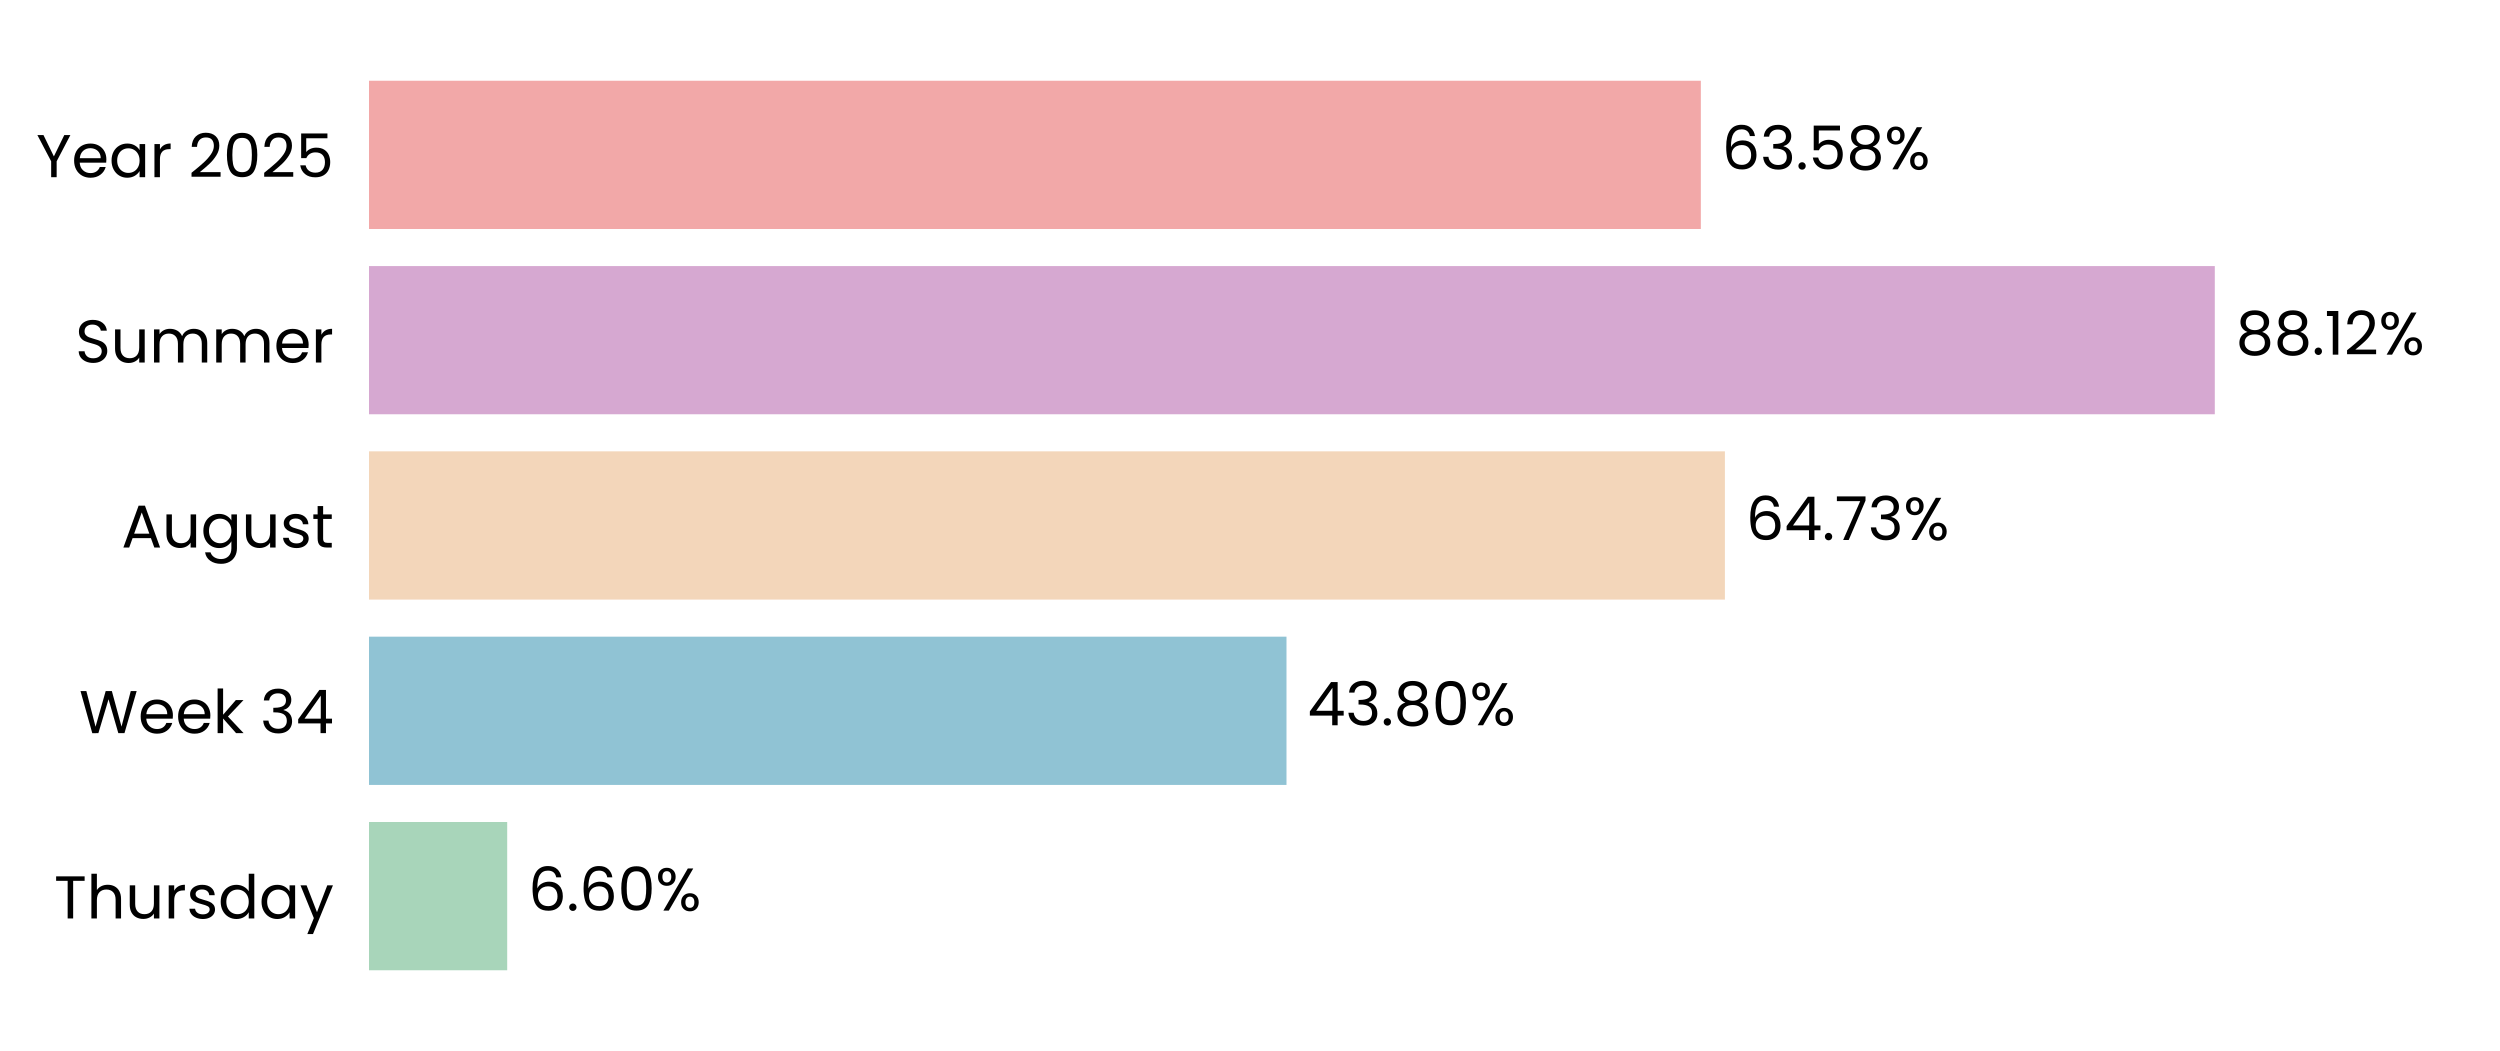
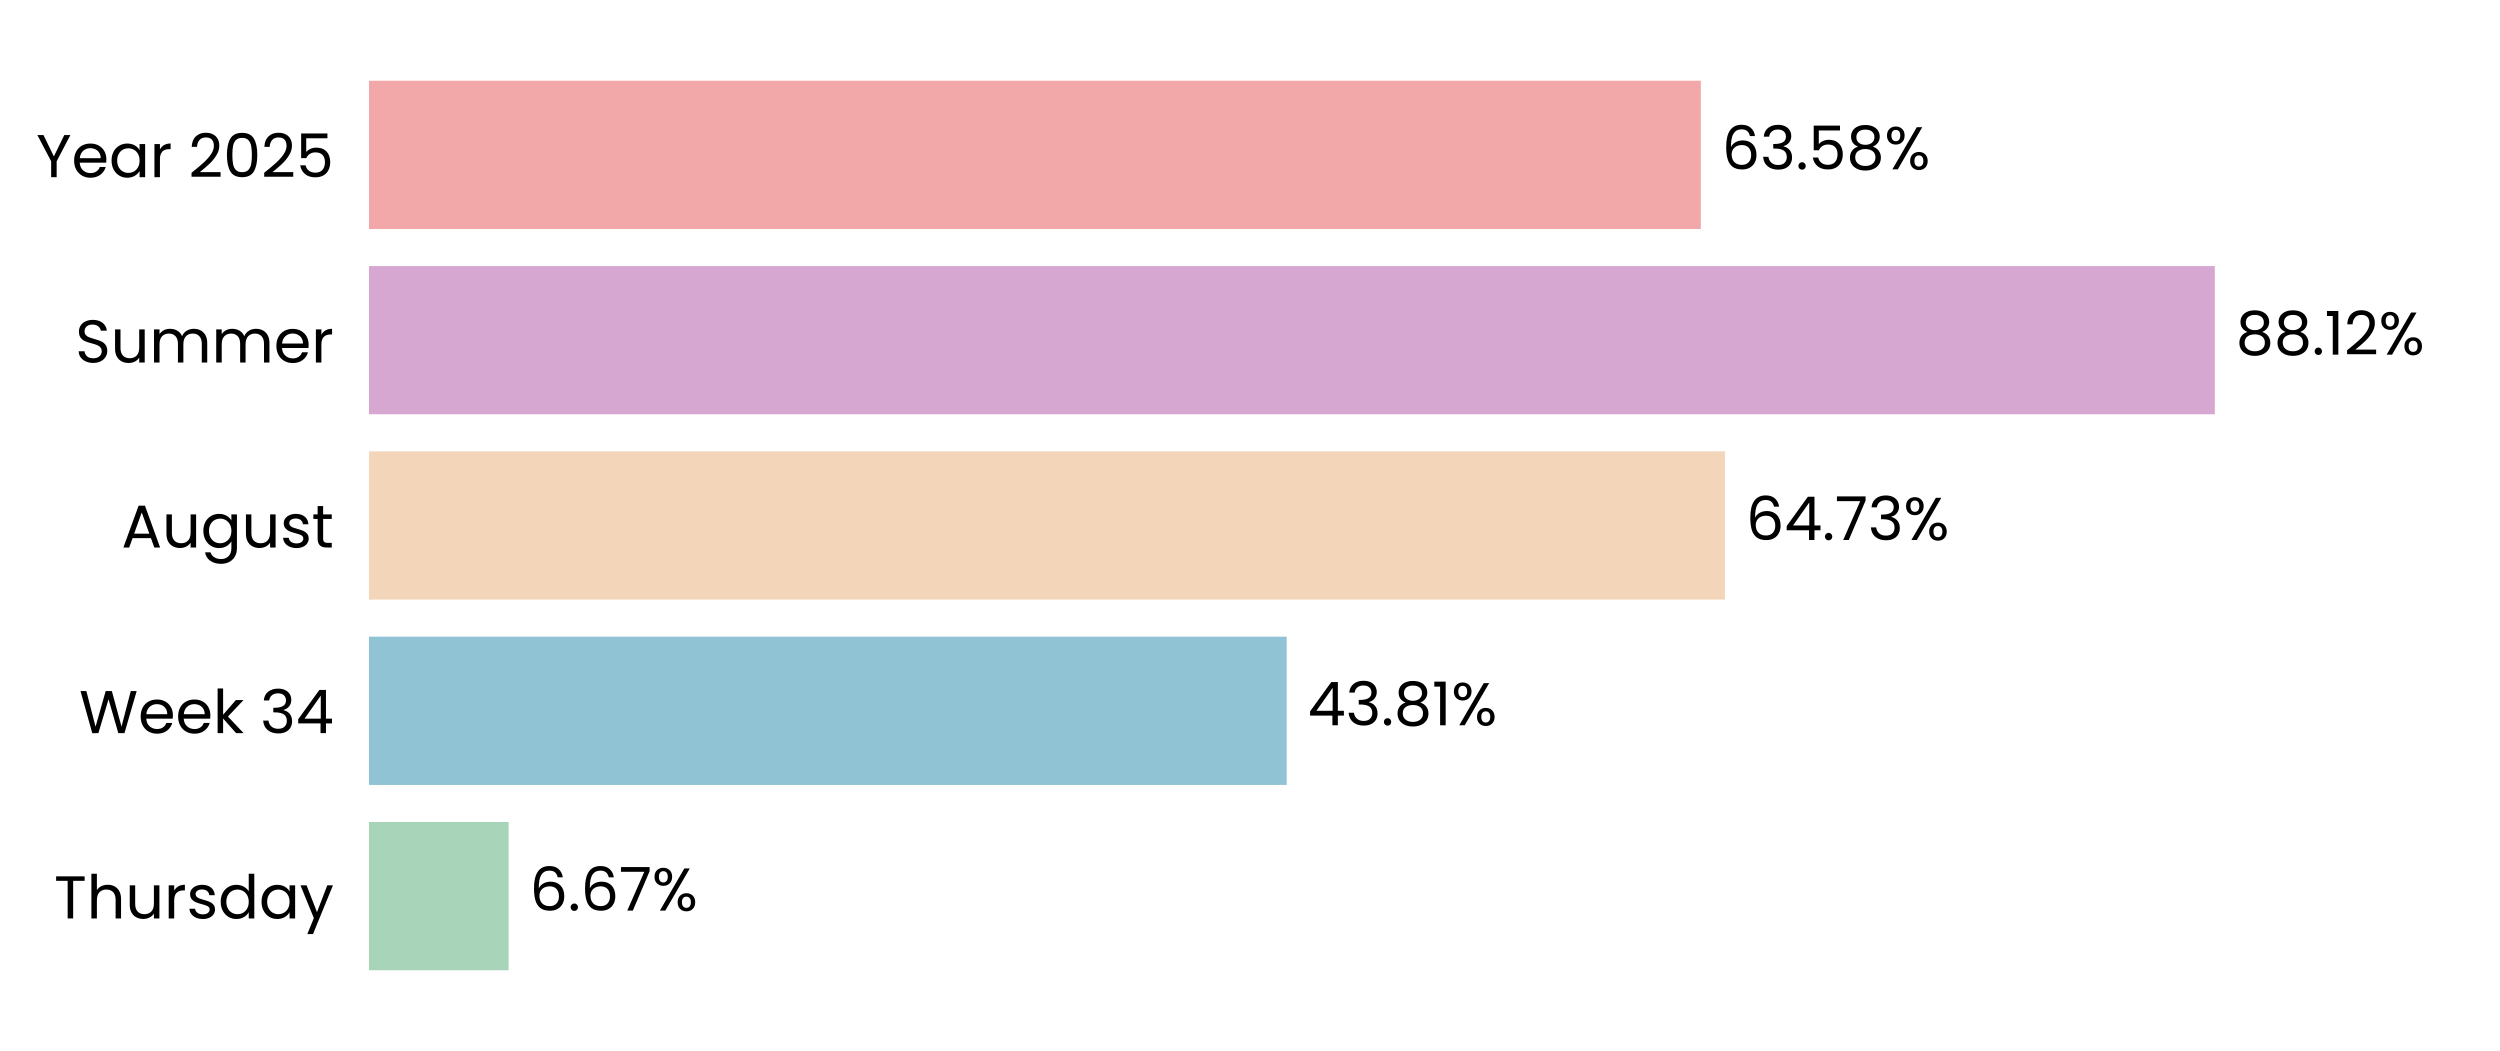
<svg xmlns="http://www.w3.org/2000/svg" xmlns:xlink="http://www.w3.org/1999/xlink" width="496.691pt" height="208.8pt" viewBox="0 0 496.691 208.8" version="1.1">
  <defs>
    <style type="text/css">*{stroke-linejoin: round; stroke-linecap: butt}</style>
  </defs>
  <g id="figure_1">
    <g id="patch_1">
      <path d="M 0 208.8  L 496.691 208.8  L 496.691 0  L 0 0  L 0 208.8  z " style="fill: none" />
    </g>
    <g id="axes_1">
      <g id="patch_2">
        <path d="M 73.311 201.6  L 489.491 201.6  L 489.491 7.2  L 73.311 7.2  L 73.311 201.6  z " style="fill: none" />
      </g>
      <g id="patch_3">
-         <path d="M 73.311 192.764  L 100.768 192.764  L 100.768 163.309  L 73.311 163.309  z " clip-path="url(#p17d76eccbe)" style="fill: #a8d5ba" />
+         <path d="M 73.311 192.764  L 101.057 192.764  L 101.057 163.309  L 73.311 163.309  z " clip-path="url(#p48f274fab6)" style="fill: #a8d5ba" />
      </g>
      <g id="patch_4">
-         <path d="M 73.311 155.945  L 255.596 155.945  L 255.596 126.491  L 73.311 126.491  z " clip-path="url(#p17d76eccbe)" style="fill: #90c3d4" />
+         <path d="M 73.311 155.945  L 255.638 155.945  L 255.638 126.491  L 73.311 126.491  z " clip-path="url(#p48f274fab6)" style="fill: #90c3d4" />
      </g>
      <g id="patch_5">
-         <path d="M 73.311 119.127  L 342.7 119.127  L 342.7 89.673  L 73.311 89.673  z " clip-path="url(#p17d76eccbe)" style="fill: #f3d6ba" />
+         <path d="M 73.311 119.127  L 342.709 119.127  L 342.709 89.673  L 73.311 89.673  z " clip-path="url(#p48f274fab6)" style="fill: #f3d6ba" />
      </g>
      <g id="patch_6">
-         <path d="M 73.311 82.309  L 440.029 82.309  L 440.029 52.855  L 73.311 52.855  z " clip-path="url(#p17d76eccbe)" style="fill: #d6a8d1" />
+         <path d="M 73.311 82.309  L 440.032 82.309  L 440.032 52.855  L 73.311 52.855  z " clip-path="url(#p48f274fab6)" style="fill: #d6a8d1" />
      </g>
      <g id="patch_7">
-         <path d="M 73.311 45.491  L 337.917 45.491  L 337.917 16.036  L 73.311 16.036  z " clip-path="url(#p17d76eccbe)" style="fill: #f2a8a8" />
+         <path d="M 73.311 45.491  L 337.918 45.491  L 337.918 16.036  L 73.311 16.036  z " clip-path="url(#p48f274fab6)" style="fill: #f2a8a8" />
      </g>
      <g id="matplotlib.axis_1">
        <g id="ytick_1">
          <g id="text_1">
            <g transform="translate(10.74188 182.4764) scale(0.12 -0.12)">
              <defs>
                <path id="Poppins-Regular-54" d="M 3238 4461  L 3238 3987  L 2022 3987  L 2022 0  L 1440 0  L 1440 3987  L 218 3987  L 218 4461  L 3238 4461  z " transform="scale(0.015625)" />
                <path id="Poppins-Regular-68" d="M 2234 3571  Q 2630 3571 2950 3401  Q 3270 3232 3452 2893  Q 3635 2554 3635 2067  L 3635 0  L 3059 0  L 3059 1984  Q 3059 2509 2796 2787  Q 2534 3066 2080 3066  Q 1619 3066 1347 2778  Q 1075 2490 1075 1939  L 1075 0  L 493 0  L 493 4736  L 1075 4736  L 1075 3008  Q 1248 3277 1552 3424  Q 1856 3571 2234 3571  z " transform="scale(0.015625)" />
                <path id="Poppins-Regular-75" d="M 3603 3507  L 3603 0  L 3021 0  L 3021 518  Q 2854 250 2556 99  Q 2259 -51 1901 -51  Q 1491 -51 1164 118  Q 838 288 649 627  Q 461 966 461 1453  L 461 3507  L 1037 3507  L 1037 1530  Q 1037 1011 1299 732  Q 1562 454 2016 454  Q 2483 454 2752 742  Q 3021 1030 3021 1581  L 3021 3507  L 3603 3507  z " transform="scale(0.015625)" />
                <path id="Poppins-Regular-72" d="M 1075 2938  Q 1229 3238 1513 3404  Q 1798 3571 2208 3571  L 2208 2970  L 2054 2970  Q 1075 2970 1075 1907  L 1075 0  L 493 0  L 493 3507  L 1075 3507  L 1075 2938  z " transform="scale(0.015625)" />
                <path id="Poppins-Regular-73" d="M 1734 -58  Q 1331 -58 1011 80  Q 691 218 505 464  Q 320 710 301 1030  L 902 1030  Q 928 768 1149 601  Q 1370 435 1728 435  Q 2061 435 2253 582  Q 2445 730 2445 954  Q 2445 1184 2240 1296  Q 2035 1408 1606 1517  Q 1216 1619 969 1724  Q 723 1830 547 2038  Q 371 2246 371 2586  Q 371 2854 531 3078  Q 691 3302 985 3433  Q 1280 3565 1658 3565  Q 2240 3565 2598 3270  Q 2957 2976 2982 2464  L 2400 2464  Q 2381 2739 2179 2905  Q 1978 3072 1638 3072  Q 1325 3072 1139 2937  Q 954 2803 954 2586  Q 954 2413 1066 2301  Q 1178 2189 1347 2121  Q 1517 2054 1818 1971  Q 2195 1869 2432 1769  Q 2669 1670 2838 1472  Q 3008 1274 3014 954  Q 3014 666 2854 435  Q 2694 205 2403 73  Q 2112 -58 1734 -58  z " transform="scale(0.015625)" />
                <path id="Poppins-Regular-64" d="M 275 1766  Q 275 2304 492 2710  Q 710 3117 1091 3341  Q 1472 3565 1946 3565  Q 2355 3565 2707 3376  Q 3059 3187 3245 2880  L 3245 4736  L 3834 4736  L 3834 0  L 3245 0  L 3245 659  Q 3072 346 2733 144  Q 2394 -58 1939 -58  Q 1472 -58 1091 172  Q 710 403 492 819  Q 275 1235 275 1766  z M 3245 1760  Q 3245 2157 3085 2451  Q 2925 2746 2653 2902  Q 2381 3059 2054 3059  Q 1728 3059 1459 2905  Q 1190 2752 1030 2457  Q 870 2163 870 1766  Q 870 1363 1030 1065  Q 1190 768 1459 611  Q 1728 454 2054 454  Q 2381 454 2653 611  Q 2925 768 3085 1065  Q 3245 1363 3245 1760  z " transform="scale(0.015625)" />
                <path id="Poppins-Regular-61" d="M 275 1766  Q 275 2304 492 2710  Q 710 3117 1091 3341  Q 1472 3565 1939 3565  Q 2400 3565 2739 3366  Q 3078 3168 3245 2867  L 3245 3507  L 3834 3507  L 3834 0  L 3245 0  L 3245 653  Q 3072 346 2729 144  Q 2387 -58 1933 -58  Q 1466 -58 1088 172  Q 710 403 492 819  Q 275 1235 275 1766  z M 3245 1760  Q 3245 2157 3085 2451  Q 2925 2746 2653 2902  Q 2381 3059 2054 3059  Q 1728 3059 1459 2905  Q 1190 2752 1030 2457  Q 870 2163 870 1766  Q 870 1363 1030 1065  Q 1190 768 1459 611  Q 1728 454 2054 454  Q 2381 454 2653 611  Q 2925 768 3085 1065  Q 3245 1363 3245 1760  z " transform="scale(0.015625)" />
                <path id="Poppins-Regular-79" d="M 3514 3507  L 1402 -1651  L 800 -1651  L 1491 38  L 77 3507  L 723 3507  L 1824 666  L 2912 3507  L 3514 3507  z " transform="scale(0.015625)" />
              </defs>
              <use xlink:href="#Poppins-Regular-54" />
              <use xlink:href="#Poppins-Regular-68" transform="translate(54.09999 0)" />
              <use xlink:href="#Poppins-Regular-75" transform="translate(118.1 0)" />
              <use xlink:href="#Poppins-Regular-72" transform="translate(182.1 0)" />
              <use xlink:href="#Poppins-Regular-73" transform="translate(219.3999 0)" />
              <use xlink:href="#Poppins-Regular-64" transform="translate(271.5999 0)" />
              <use xlink:href="#Poppins-Regular-61" transform="translate(339.1999 0)" />
              <use xlink:href="#Poppins-Regular-79" transform="translate(406.7999 0)" />
            </g>
          </g>
        </g>
        <g id="ytick_2">
          <g id="text_2">
            <g transform="translate(15.71813 145.6582) scale(0.12 -0.12)">
              <defs>
                <path id="Poppins-Regular-57" d="M 6099 4461  L 4806 0  L 4154 0  L 3117 3590  L 2042 0  L 1395 -6  L 147 4461  L 768 4461  L 1741 678  L 2816 4461  L 3469 4461  L 4493 691  L 5472 4461  L 6099 4461  z " transform="scale(0.015625)" />
                <path id="Poppins-Regular-65" d="M 3693 1888  Q 3693 1722 3674 1536  L 870 1536  Q 902 1018 1225 726  Q 1549 435 2010 435  Q 2387 435 2640 611  Q 2893 787 2995 1082  L 3622 1082  Q 3482 576 3059 259  Q 2637 -58 2010 -58  Q 1510 -58 1116 166  Q 723 390 499 803  Q 275 1216 275 1760  Q 275 2304 492 2713  Q 710 3123 1104 3344  Q 1498 3565 2010 3565  Q 2509 3565 2893 3347  Q 3277 3130 3485 2749  Q 3693 2368 3693 1888  z M 3091 2010  Q 3091 2342 2944 2582  Q 2797 2822 2544 2947  Q 2291 3072 1984 3072  Q 1542 3072 1232 2790  Q 922 2509 877 2010  L 3091 2010  z " transform="scale(0.015625)" />
                <path id="Poppins-Regular-6b" d="M 2451 0  L 1075 1549  L 1075 0  L 493 0  L 493 4736  L 1075 4736  L 1075 1952  L 2426 3507  L 3238 3507  L 1587 1760  L 3245 0  L 2451 0  z " transform="scale(0.015625)" />
                <path id="Poppins-Regular-20" transform="scale(0.015625)" />
                <path id="Poppins-Regular-33" d="M 384 3462  Q 429 4051 838 4384  Q 1248 4717 1901 4717  Q 2336 4717 2653 4560  Q 2970 4403 3133 4134  Q 3296 3866 3296 3526  Q 3296 3130 3069 2842  Q 2842 2554 2477 2470  L 2477 2438  Q 2893 2336 3136 2035  Q 3379 1734 3379 1248  Q 3379 883 3212 592  Q 3046 301 2713 134  Q 2381 -32 1914 -32  Q 1235 -32 800 323  Q 365 678 314 1331  L 877 1331  Q 922 947 1190 704  Q 1459 461 1907 461  Q 2355 461 2588 694  Q 2822 928 2822 1299  Q 2822 1779 2502 1990  Q 2182 2202 1536 2202  L 1389 2202  L 1389 2688  L 1542 2688  Q 2131 2694 2432 2883  Q 2733 3072 2733 3469  Q 2733 3808 2512 4013  Q 2291 4218 1882 4218  Q 1485 4218 1241 4013  Q 998 3808 954 3462  L 384 3462  z " transform="scale(0.015625)" />
                <path id="Poppins-Regular-34" d="M 256 1030  L 256 1472  L 2502 4582  L 3200 4582  L 3200 1536  L 3840 1536  L 3840 1030  L 3200 1030  L 3200 0  L 2624 0  L 2624 1030  L 256 1030  z M 2650 3974  L 928 1536  L 2650 1536  L 2650 3974  z " transform="scale(0.015625)" />
              </defs>
              <use xlink:href="#Poppins-Regular-57" />
              <use xlink:href="#Poppins-Regular-65" transform="translate(97.59999 0)" />
              <use xlink:href="#Poppins-Regular-65" transform="translate(159.6 0)" />
              <use xlink:href="#Poppins-Regular-6b" transform="translate(221.6 0)" />
              <use xlink:href="#Poppins-Regular-20" transform="translate(273.0999 0)" />
              <use xlink:href="#Poppins-Regular-33" transform="translate(299.7999 0)" />
              <use xlink:href="#Poppins-Regular-34" transform="translate(358.6999 0)" />
            </g>
          </g>
        </g>
        <g id="ytick_3">
          <g id="text_3">
            <g transform="translate(24.11812 108.78) scale(0.12 -0.12)">
              <defs>
                <path id="Poppins-Regular-41" d="M 3130 992  L 1184 992  L 826 0  L 211 0  L 1824 4435  L 2496 4435  L 4102 0  L 3488 0  L 3130 992  z M 2963 1466  L 2157 3718  L 1350 1466  L 2963 1466  z " transform="scale(0.015625)" />
                <path id="Poppins-Regular-67" d="M 1939 3565  Q 2394 3565 2736 3366  Q 3078 3168 3245 2867  L 3245 3507  L 3834 3507  L 3834 -77  Q 3834 -557 3629 -931  Q 3424 -1306 3043 -1517  Q 2662 -1728 2157 -1728  Q 1466 -1728 1005 -1401  Q 544 -1075 461 -512  L 1037 -512  Q 1133 -832 1433 -1027  Q 1734 -1222 2157 -1222  Q 2637 -1222 2941 -921  Q 3245 -621 3245 -77  L 3245 659  Q 3072 352 2733 147  Q 2394 -58 1939 -58  Q 1472 -58 1091 172  Q 710 403 492 819  Q 275 1235 275 1766  Q 275 2304 492 2710  Q 710 3117 1091 3341  Q 1472 3565 1939 3565  z M 3245 1760  Q 3245 2157 3085 2451  Q 2925 2746 2653 2902  Q 2381 3059 2054 3059  Q 1728 3059 1459 2905  Q 1190 2752 1030 2457  Q 870 2163 870 1766  Q 870 1363 1030 1065  Q 1190 768 1459 611  Q 1728 454 2054 454  Q 2381 454 2653 611  Q 2925 768 3085 1065  Q 3245 1363 3245 1760  z " transform="scale(0.015625)" />
                <path id="Poppins-Regular-74" d="M 1203 3027  L 1203 960  Q 1203 704 1312 598  Q 1421 493 1690 493  L 2118 493  L 2118 0  L 1594 0  Q 1107 0 864 224  Q 621 448 621 960  L 621 3027  L 166 3027  L 166 3507  L 621 3507  L 621 4390  L 1203 4390  L 1203 3507  L 2118 3507  L 2118 3027  L 1203 3027  z " transform="scale(0.015625)" />
              </defs>
              <use xlink:href="#Poppins-Regular-41" />
              <use xlink:href="#Poppins-Regular-75" transform="translate(67.39999 0)" />
              <use xlink:href="#Poppins-Regular-67" transform="translate(131.4 0)" />
              <use xlink:href="#Poppins-Regular-75" transform="translate(199 0)" />
              <use xlink:href="#Poppins-Regular-73" transform="translate(263 0)" />
              <use xlink:href="#Poppins-Regular-74" transform="translate(315.2 0)" />
            </g>
          </g>
        </g>
        <g id="ytick_4">
          <g id="text_4">
            <g transform="translate(14.95125 72.02182) scale(0.12 -0.12)">
              <defs>
                <path id="Poppins-Regular-53" d="M 1907 -45  Q 1466 -45 1117 112  Q 768 269 569 547  Q 371 826 365 1190  L 986 1190  Q 1018 877 1245 662  Q 1472 448 1907 448  Q 2323 448 2563 656  Q 2803 864 2803 1190  Q 2803 1446 2662 1606  Q 2522 1766 2310 1849  Q 2099 1933 1741 2029  Q 1299 2144 1033 2259  Q 768 2374 579 2620  Q 390 2867 390 3283  Q 390 3648 576 3929  Q 762 4211 1098 4364  Q 1434 4518 1869 4518  Q 2496 4518 2896 4204  Q 3296 3891 3347 3373  L 2707 3373  Q 2675 3629 2438 3824  Q 2202 4019 1811 4019  Q 1446 4019 1216 3830  Q 986 3642 986 3302  Q 986 3059 1123 2905  Q 1261 2752 1462 2672  Q 1664 2592 2029 2490  Q 2470 2368 2739 2249  Q 3008 2131 3200 1884  Q 3392 1638 3392 1216  Q 3392 890 3219 602  Q 3046 314 2707 134  Q 2368 -45 1907 -45  z " transform="scale(0.015625)" />
                <path id="Poppins-Regular-6d" d="M 4710 3571  Q 5120 3571 5440 3401  Q 5760 3232 5945 2893  Q 6131 2554 6131 2067  L 6131 0  L 5555 0  L 5555 1984  Q 5555 2509 5296 2787  Q 5037 3066 4595 3066  Q 4141 3066 3872 2774  Q 3603 2483 3603 1933  L 3603 0  L 3027 0  L 3027 1984  Q 3027 2509 2768 2787  Q 2509 3066 2067 3066  Q 1613 3066 1344 2774  Q 1075 2483 1075 1933  L 1075 0  L 493 0  L 493 3507  L 1075 3507  L 1075 3002  Q 1248 3277 1539 3424  Q 1830 3571 2182 3571  Q 2624 3571 2963 3372  Q 3302 3174 3469 2790  Q 3616 3162 3955 3366  Q 4294 3571 4710 3571  z " transform="scale(0.015625)" />
              </defs>
              <use xlink:href="#Poppins-Regular-53" />
              <use xlink:href="#Poppins-Regular-75" transform="translate(58.7 0)" />
              <use xlink:href="#Poppins-Regular-6d" transform="translate(122.7 0)" />
              <use xlink:href="#Poppins-Regular-6d" transform="translate(225.7 0)" />
              <use xlink:href="#Poppins-Regular-65" transform="translate(328.7 0)" />
              <use xlink:href="#Poppins-Regular-72" transform="translate(390.6999 0)" />
            </g>
          </g>
        </g>
        <g id="ytick_5">
          <g id="text_5">
            <g transform="translate(7.2 35.20364) scale(0.12 -0.12)">
              <defs>
                <path id="Poppins-Regular-59" d="M 3616 4461  L 2163 1683  L 2163 0  L 1581 0  L 1581 1683  L 122 4461  L 768 4461  L 1869 2202  L 2970 4461  L 3616 4461  z " transform="scale(0.015625)" />
                <path id="Poppins-Regular-32" d="M 326 467  Q 1139 1120 1600 1539  Q 2061 1958 2377 2416  Q 2694 2874 2694 3315  Q 2694 3731 2492 3971  Q 2291 4211 1843 4211  Q 1408 4211 1168 3939  Q 928 3667 909 3213  L 346 3213  Q 371 3930 780 4320  Q 1190 4710 1837 4710  Q 2496 4710 2883 4345  Q 3270 3981 3270 3341  Q 3270 2810 2953 2307  Q 2637 1805 2233 1424  Q 1830 1043 1203 538  L 3405 538  L 3405 51  L 326 51  L 326 467  z " transform="scale(0.015625)" />
                <path id="Poppins-Regular-30" d="M 397 2362  Q 397 3462 755 4080  Q 1114 4698 2010 4698  Q 2899 4698 3257 4080  Q 3616 3462 3616 2362  Q 3616 1242 3257 621  Q 2899 0 2010 0  Q 1114 0 755 621  Q 397 1242 397 2362  z M 3040 2362  Q 3040 2918 2966 3305  Q 2893 3693 2665 3929  Q 2438 4166 2010 4166  Q 1574 4166 1347 3929  Q 1120 3693 1046 3305  Q 973 2918 973 2362  Q 973 1786 1046 1395  Q 1120 1005 1347 768  Q 1574 531 2010 531  Q 2438 531 2665 768  Q 2893 1005 2966 1395  Q 3040 1786 3040 2362  z " transform="scale(0.015625)" />
                <path id="Poppins-Regular-35" d="M 3347 4122  L 1101 4122  L 1101 2662  Q 1248 2867 1536 2998  Q 1824 3130 2157 3130  Q 2688 3130 3021 2909  Q 3354 2688 3498 2339  Q 3642 1990 3642 1600  Q 3642 1139 3469 774  Q 3296 410 2941 198  Q 2586 -13 2061 -13  Q 1389 -13 973 332  Q 557 678 467 1254  L 1037 1254  Q 1120 890 1389 685  Q 1658 480 2067 480  Q 2573 480 2829 784  Q 3085 1088 3085 1587  Q 3085 2086 2829 2358  Q 2573 2630 2074 2630  Q 1734 2630 1481 2467  Q 1229 2304 1114 2022  L 563 2022  L 563 4634  L 3347 4634  L 3347 4122  z " transform="scale(0.015625)" />
              </defs>
              <use xlink:href="#Poppins-Regular-59" />
              <use xlink:href="#Poppins-Regular-65" transform="translate(58.39999 0)" />
              <use xlink:href="#Poppins-Regular-61" transform="translate(120.4 0)" />
              <use xlink:href="#Poppins-Regular-72" transform="translate(188 0)" />
              <use xlink:href="#Poppins-Regular-20" transform="translate(225.3 0)" />
              <use xlink:href="#Poppins-Regular-32" transform="translate(252 0)" />
              <use xlink:href="#Poppins-Regular-30" transform="translate(309.4999 0)" />
              <use xlink:href="#Poppins-Regular-32" transform="translate(372.2999 0)" />
              <use xlink:href="#Poppins-Regular-35" transform="translate(429.7999 0)" />
            </g>
          </g>
        </g>
      </g>
      <g id="text_6">
-         <g transform="translate(104.9294 180.9164) scale(0.12 -0.12)">
+         <g transform="translate(105.2184 180.9164) scale(0.12 -0.12)">
          <defs>
            <path id="Poppins-Regular-36" d="M 2976 3526  Q 2835 4237 2099 4237  Q 1530 4237 1248 3798  Q 966 3360 973 2355  Q 1120 2688 1462 2877  Q 1805 3066 2227 3066  Q 2886 3066 3280 2656  Q 3674 2246 3674 1523  Q 3674 1088 3504 742  Q 3334 397 2992 192  Q 2650 -13 2163 -13  Q 1504 -13 1133 281  Q 762 576 614 1094  Q 467 1613 467 2374  Q 467 4723 2106 4723  Q 2733 4723 3091 4384  Q 3450 4045 3514 3526  L 2976 3526  z M 2106 2573  Q 1830 2573 1587 2461  Q 1344 2349 1193 2121  Q 1043 1894 1043 1568  Q 1043 1082 1324 778  Q 1606 474 2131 474  Q 2579 474 2844 752  Q 3110 1030 3110 1504  Q 3110 2003 2854 2288  Q 2598 2573 2106 2573  z " transform="scale(0.015625)" />
            <path id="Poppins-Regular-2e" d="M 678 -38  Q 512 -38 397 77  Q 282 192 282 358  Q 282 525 397 640  Q 512 755 678 755  Q 838 755 950 640  Q 1062 525 1062 358  Q 1062 192 950 77  Q 838 -38 678 -38  z " transform="scale(0.015625)" />
+             <path id="Poppins-Regular-37" d="M 3245 4173  L 1466 0  L 877 0  L 2682 4115  L 211 4115  L 211 4614  L 3245 4614  L 3245 4173  z " transform="scale(0.015625)" />
            <path id="Poppins-Regular-25" d="M 269 3584  Q 269 4019 531 4278  Q 794 4538 1203 4538  Q 1613 4538 1875 4278  Q 2138 4019 2138 3584  Q 2138 3142 1875 2883  Q 1613 2624 1203 2624  Q 794 2624 531 2883  Q 269 3142 269 3584  z M 4006 4467  L 1414 0  L 838 0  L 3430 4467  L 4006 4467  z M 1203 4179  Q 986 4179 861 4028  Q 736 3878 736 3584  Q 736 3290 861 3136  Q 986 2982 1203 2982  Q 1421 2982 1549 3139  Q 1677 3296 1677 3584  Q 1677 3878 1549 4028  Q 1421 4179 1203 4179  z M 2720 883  Q 2720 1325 2982 1584  Q 3245 1843 3654 1843  Q 4064 1843 4323 1584  Q 4582 1325 4582 883  Q 4582 448 4323 185  Q 4064 -77 3654 -77  Q 3245 -77 2982 182  Q 2720 442 2720 883  z M 3648 1478  Q 3430 1478 3302 1328  Q 3174 1178 3174 883  Q 3174 595 3302 444  Q 3430 294 3648 294  Q 3866 294 3994 444  Q 4122 595 4122 883  Q 4122 1178 3994 1328  Q 3866 1478 3648 1478  z " transform="scale(0.015625)" />
          </defs>
          <use xlink:href="#Poppins-Regular-36" />
          <use xlink:href="#Poppins-Regular-2e" transform="translate(63.49999 0)" />
          <use xlink:href="#Poppins-Regular-36" transform="translate(84.49997 0)" />
-           <use xlink:href="#Poppins-Regular-30" transform="translate(148 0)" />
-           <use xlink:href="#Poppins-Regular-25" transform="translate(210.7999 0)" />
+           <use xlink:href="#Poppins-Regular-37" transform="translate(148 0)" />
+           <use xlink:href="#Poppins-Regular-25" transform="translate(202.5999 0)" />
        </g>
      </g>
      <g id="text_7">
-         <g transform="translate(259.7582 144.0982) scale(0.12 -0.12)">
+         <g transform="translate(259.7995 144.0982) scale(0.12 -0.12)">
          <defs>
            <path id="Poppins-Regular-38" d="M 1242 2406  Q 883 2547 691 2816  Q 499 3085 499 3469  Q 499 3814 672 4092  Q 845 4371 1187 4534  Q 1530 4698 2016 4698  Q 2502 4698 2844 4534  Q 3187 4371 3363 4092  Q 3539 3814 3539 3469  Q 3539 3098 3340 2819  Q 3142 2541 2797 2406  Q 3194 2285 3427 1981  Q 3661 1677 3661 1248  Q 3661 832 3456 521  Q 3251 211 2876 41  Q 2502 -128 2016 -128  Q 1530 -128 1162 41  Q 794 211 589 521  Q 384 832 384 1248  Q 384 1677 614 1984  Q 845 2291 1242 2406  z M 2976 3398  Q 2976 3789 2720 4000  Q 2464 4211 2016 4211  Q 1574 4211 1318 4000  Q 1062 3789 1062 3392  Q 1062 3034 1328 2816  Q 1594 2598 2016 2598  Q 2445 2598 2710 2819  Q 2976 3040 2976 3398  z M 2016 2150  Q 1542 2150 1241 1929  Q 941 1709 941 1267  Q 941 858 1232 608  Q 1523 358 2016 358  Q 2509 358 2797 608  Q 3085 858 3085 1267  Q 3085 1696 2790 1923  Q 2496 2150 2016 2150  z " transform="scale(0.015625)" />
+             <path id="Poppins-Regular-31" d="M 243 4096  L 243 4627  L 1446 4627  L 1446 0  L 858 0  L 858 4096  L 243 4096  z " transform="scale(0.015625)" />
          </defs>
          <use xlink:href="#Poppins-Regular-34" />
          <use xlink:href="#Poppins-Regular-33" transform="translate(62.89999 0)" />
          <use xlink:href="#Poppins-Regular-2e" transform="translate(121.8 0)" />
          <use xlink:href="#Poppins-Regular-38" transform="translate(142.8 0)" />
-           <use xlink:href="#Poppins-Regular-30" transform="translate(205.9 0)" />
-           <use xlink:href="#Poppins-Regular-25" transform="translate(268.7 0)" />
+           <use xlink:href="#Poppins-Regular-31" transform="translate(205.9 0)" />
+           <use xlink:href="#Poppins-Regular-25" transform="translate(237.8999 0)" />
        </g>
      </g>
      <g id="text_8">
-         <g transform="translate(346.862 107.28) scale(0.12 -0.12)">
-           <defs>
-             <path id="Poppins-Regular-37" d="M 3245 4173  L 1466 0  L 877 0  L 2682 4115  L 211 4115  L 211 4614  L 3245 4614  L 3245 4173  z " transform="scale(0.015625)" />
-           </defs>
+         <g transform="translate(346.8713 107.28) scale(0.12 -0.12)">
          <use xlink:href="#Poppins-Regular-36" />
          <use xlink:href="#Poppins-Regular-34" transform="translate(63.49999 0)" />
          <use xlink:href="#Poppins-Regular-2e" transform="translate(126.4 0)" />
          <use xlink:href="#Poppins-Regular-37" transform="translate(147.4 0)" />
          <use xlink:href="#Poppins-Regular-33" transform="translate(202 0)" />
          <use xlink:href="#Poppins-Regular-25" transform="translate(260.8999 0)" />
        </g>
      </g>
      <g id="text_9">
-         <g transform="translate(444.1908 70.46182) scale(0.12 -0.12)">
-           <defs>
-             <path id="Poppins-Regular-31" d="M 243 4096  L 243 4627  L 1446 4627  L 1446 0  L 858 0  L 858 4096  L 243 4096  z " transform="scale(0.015625)" />
-           </defs>
+         <g transform="translate(444.194 70.46182) scale(0.12 -0.12)">
          <use xlink:href="#Poppins-Regular-38" />
          <use xlink:href="#Poppins-Regular-38" transform="translate(63.09999 0)" />
          <use xlink:href="#Poppins-Regular-2e" transform="translate(126.2 0)" />
          <use xlink:href="#Poppins-Regular-31" transform="translate(147.2 0)" />
          <use xlink:href="#Poppins-Regular-32" transform="translate(179.2 0)" />
          <use xlink:href="#Poppins-Regular-25" transform="translate(236.6999 0)" />
        </g>
      </g>
      <g id="text_10">
-         <g transform="translate(342.0791 33.64364) scale(0.12 -0.12)">
+         <g transform="translate(342.0799 33.64364) scale(0.12 -0.12)">
          <use xlink:href="#Poppins-Regular-36" />
          <use xlink:href="#Poppins-Regular-33" transform="translate(63.49999 0)" />
          <use xlink:href="#Poppins-Regular-2e" transform="translate(122.4 0)" />
          <use xlink:href="#Poppins-Regular-35" transform="translate(143.4 0)" />
          <use xlink:href="#Poppins-Regular-38" transform="translate(206.2 0)" />
          <use xlink:href="#Poppins-Regular-25" transform="translate(269.2999 0)" />
        </g>
      </g>
    </g>
  </g>
  <defs>
-     <clipPath id="p17d76eccbe">
+     <clipPath id="p48f274fab6">
      <rect x="73.311" y="7.2" width="416.18" height="194.4" />
    </clipPath>
  </defs>
</svg>
